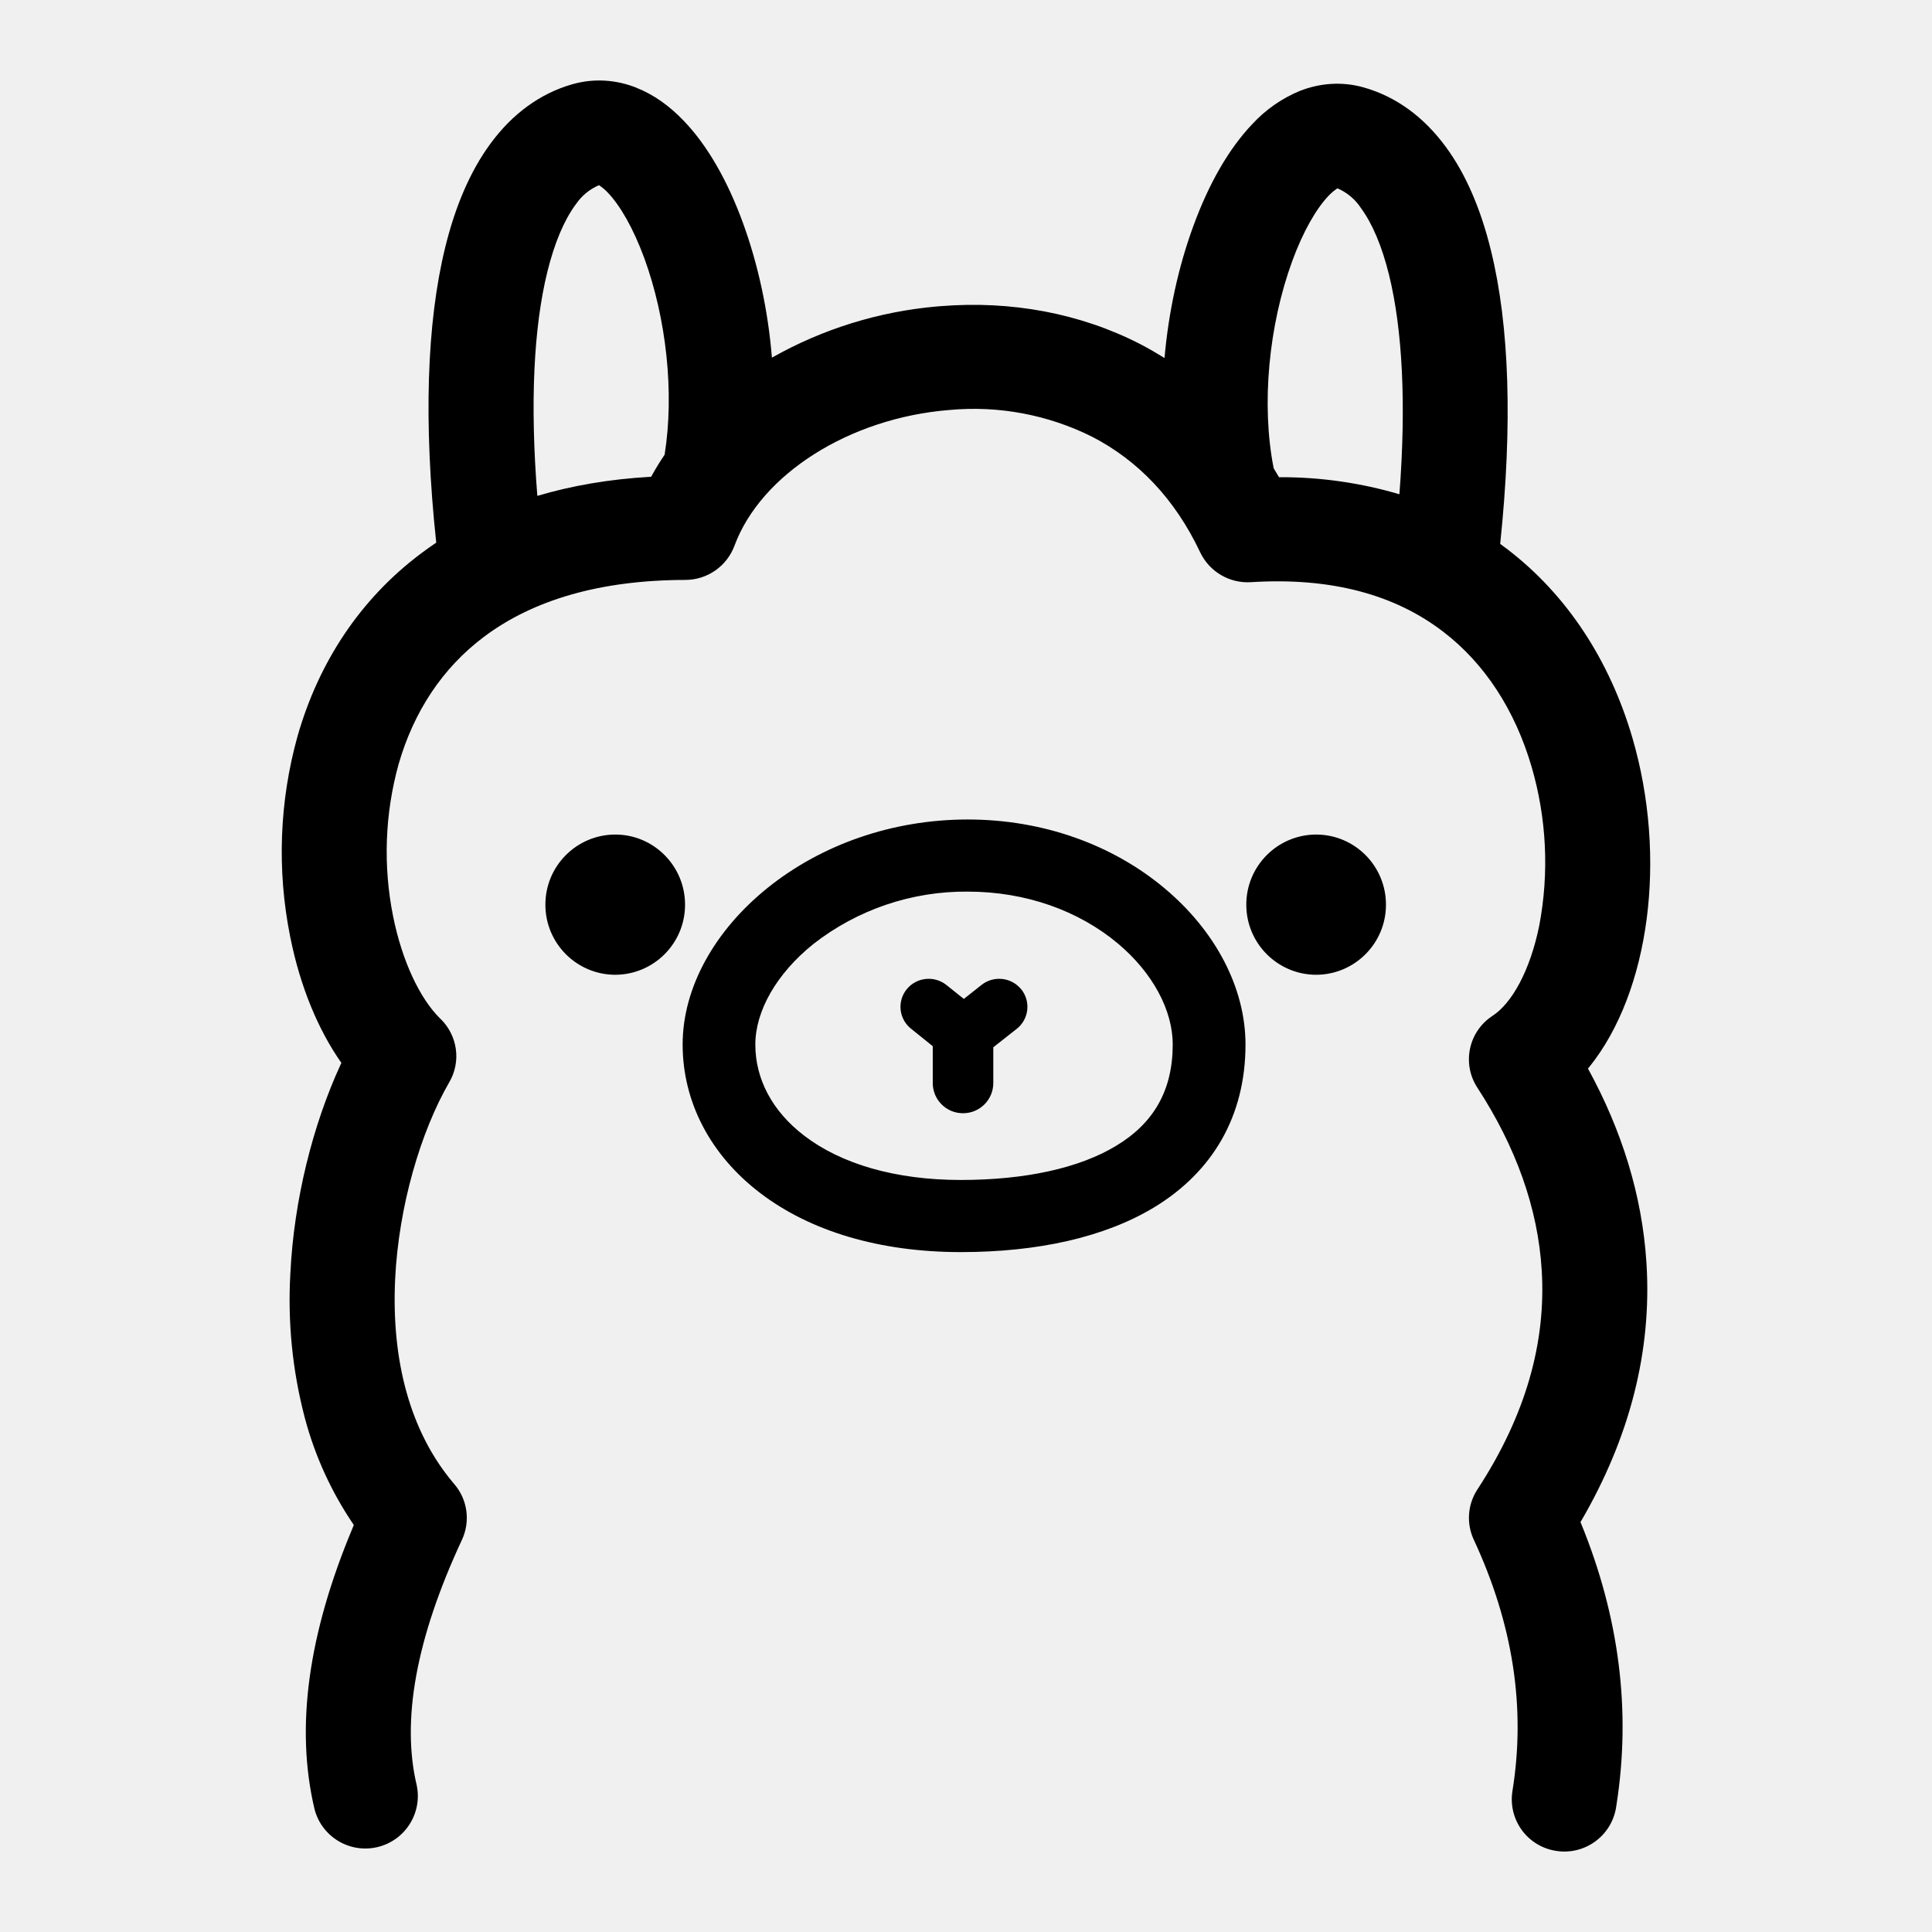
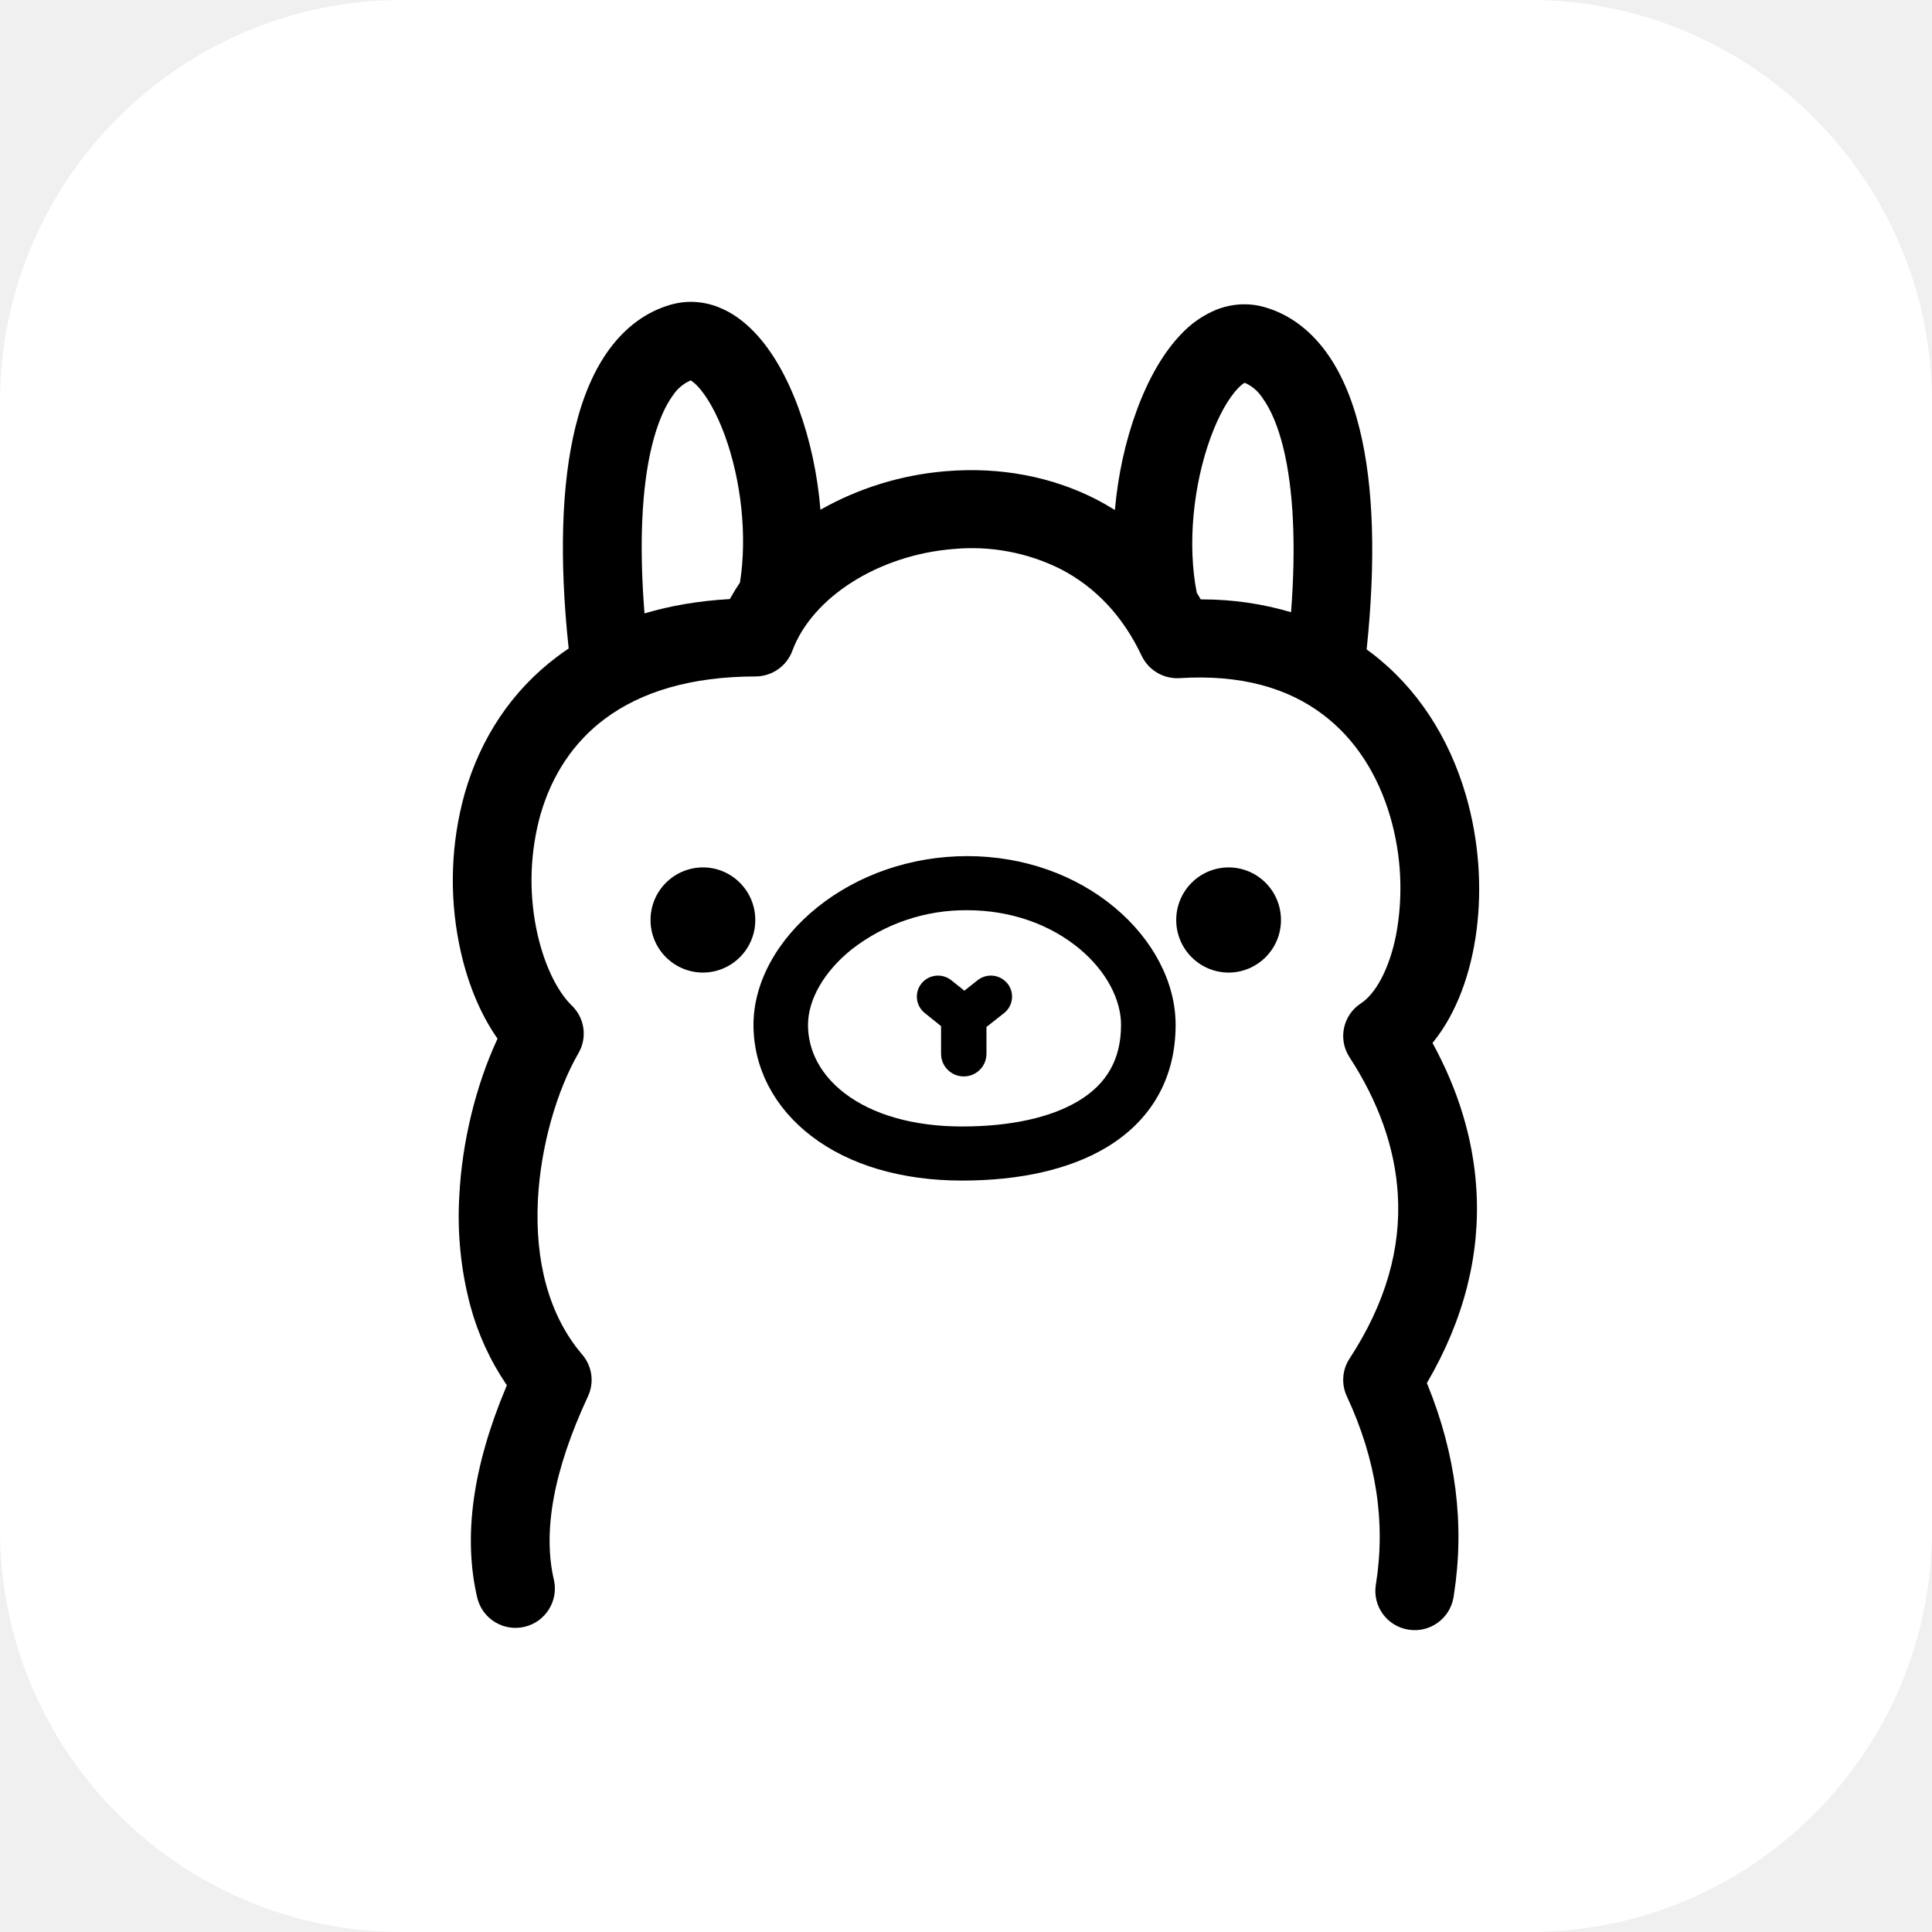
- <svg xmlns="http://www.w3.org/2000/svg" fill="#000" fill-rule="evenodd" viewBox="0 0 24 24">
-   <path d="M7.905 1.09c.216.085.411.225.588.41.295.306.544.744.734 1.263.191.522.315 1.1.362 1.68a5.054 5.054 0 012.049-.636l.051-.004c.87-.07 1.73.087 2.48.474.101.053.2.11.297.17.05-.569.172-1.134.36-1.644.19-.52.439-.957.733-1.264a1.67 1.67 0 01.589-.41c.257-.1.53-.118.796-.042.401.114.745.368 1.016.737.248.337.434.769.561 1.287.23.934.27 2.163.115 3.645l.053.04.026.019c.757.576 1.284 1.397 1.563 2.35.435 1.487.216 3.155-.534 4.088l-.018.021.002.003c.417.762.67 1.567.724 2.4l.002.03c.064 1.065-.2 2.137-.814 3.19l-.007.01.01.024c.472 1.157.62 2.322.438 3.486l-.006.039a.651.651 0 01-.747.536.648.648 0 01-.54-.742c.167-1.033.01-2.069-.48-3.123a.643.643 0 01.04-.617l.004-.006c.604-.924.854-1.83.8-2.72-.046-.779-.325-1.544-.8-2.273a.644.644 0 01.18-.886l.009-.006c.243-.159.467-.565.58-1.12a4.229 4.229 0 00-.095-1.974c-.205-.7-.58-1.284-1.105-1.683-.595-.454-1.383-.673-2.38-.61a.653.653 0 01-.632-.371c-.314-.665-.772-1.141-1.343-1.436a3.288 3.288 0 00-1.772-.332c-1.245.099-2.343.801-2.67 1.686a.652.652 0 01-.61.425c-1.067.002-1.893.252-2.497.703-.522.39-.878.935-1.066 1.588a4.07 4.07 0 00-.068 1.886c.112.558.331 1.02.582 1.269l.008.007c.212.207.257.53.109.785-.36.622-.629 1.549-.673 2.44-.05 1.018.186 1.902.719 2.536l.016.019a.643.643 0 01.095.69c-.576 1.236-.753 2.252-.562 3.052a.652.652 0 01-1.269.298c-.243-1.018-.078-2.184.473-3.498l.014-.035-.008-.012a4.339 4.339 0 01-.598-1.309l-.005-.019a5.764 5.764 0 01-.177-1.785c.044-.91.278-1.842.622-2.59l.012-.026-.002-.002c-.293-.418-.51-.953-.63-1.545l-.005-.024a5.352 5.352 0 01.093-2.49c.262-.915.777-1.701 1.536-2.269.06-.045.123-.09.186-.132-.159-1.493-.119-2.73.112-3.67.127-.518.314-.95.562-1.287.27-.368.614-.622 1.015-.737.266-.076.54-.059.797.042zm4.116 9.09c.936 0 1.8.313 2.446.855.63.527 1.005 1.235 1.005 1.94 0 .888-.406 1.58-1.133 2.022-.62.375-1.451.557-2.403.557-1.009 0-1.871-.259-2.493-.734-.617-.47-.963-1.13-.963-1.845 0-.707.398-1.417 1.056-1.946.668-.537 1.55-.849 2.485-.849zm0 .896a3.07 3.07 0 00-1.916.65c-.461.37-.722.835-.722 1.25 0 .428.21.829.61 1.134.455.347 1.124.548 1.943.548.799 0 1.473-.147 1.932-.426.463-.28.7-.686.7-1.257 0-.423-.246-.89-.683-1.256-.484-.405-1.14-.643-1.864-.643zm.662 1.21l.004.004c.12.151.095.37-.056.49l-.292.23v.446a.375.375 0 01-.376.373.375.375 0 01-.376-.373v-.46l-.271-.218a.347.347 0 01-.052-.49.353.353 0 01.494-.051l.215.172.22-.174a.353.353 0 01.49.051zm-5.04-1.919c.478 0 .867.39.867.871a.87.87 0 01-.868.871.87.87 0 01-.867-.87.87.87 0 01.867-.872zm8.706 0c.48 0 .868.39.868.871a.87.87 0 01-.868.871.87.87 0 01-.867-.87.87.87 0 01.867-.872zM7.44 2.3l-.003.002a.659.659 0 00-.285.238l-.005.006c-.138.189-.258.467-.348.832-.17.692-.216 1.631-.124 2.782.43-.128.899-.208 1.404-.237l.01-.001.019-.034c.046-.082.095-.161.148-.239.123-.771.022-1.692-.253-2.444-.134-.364-.297-.65-.453-.813a.628.628 0 00-.107-.09L7.44 2.3zm9.174.04l-.002.001a.628.628 0 00-.107.09c-.156.163-.32.45-.453.814-.29.794-.387 1.776-.23 2.572l.058.097.008.014h.03a5.184 5.184 0 011.466.212c.086-1.124.038-2.043-.128-2.722-.09-.365-.21-.643-.349-.832l-.004-.006a.659.659 0 00-.285-.239h-.004z" />
+ <svg xmlns="http://www.w3.org/2000/svg" viewBox="0 0 24 24">
+   <rect width="24" height="24" rx="5" fill="#fff" />
+   <g fill="#000" fill-rule="evenodd" transform="translate(3.0 3.0) scale(0.75)">
+     <path d="M7.905 1.09c.216.085.411.225.588.41.295.306.544.744.734 1.263.191.522.315 1.1.362 1.68a5.054 5.054 0 012.049-.636l.051-.004c.87-.07 1.73.087 2.48.474.101.053.2.11.297.17.05-.569.172-1.134.36-1.644.19-.52.439-.957.733-1.264a1.67 1.67 0 01.589-.41c.257-.1.53-.118.796-.042.401.114.745.368 1.016.737.248.337.434.769.561 1.287.23.934.27 2.163.115 3.645l.053.04.026.019c.757.576 1.284 1.397 1.563 2.35.435 1.487.216 3.155-.534 4.088l-.018.021.002.003c.417.762.67 1.567.724 2.4l.002.03c.064 1.065-.2 2.137-.814 3.19l-.007.01.01.024c.472 1.157.62 2.322.438 3.486l-.006.039a.651.651 0 01-.747.536.648.648 0 01-.54-.742c.167-1.033.01-2.069-.48-3.123a.643.643 0 01.04-.617l.004-.006c.604-.924.854-1.83.8-2.72-.046-.779-.325-1.544-.8-2.273a.644.644 0 01.18-.886l.009-.006c.243-.159.467-.565.58-1.12a4.229 4.229 0 00-.095-1.974c-.205-.7-.58-1.284-1.105-1.683-.595-.454-1.383-.673-2.38-.61a.653.653 0 01-.632-.371c-.314-.665-.772-1.141-1.343-1.436a3.288 3.288 0 00-1.772-.332c-1.245.099-2.343.801-2.67 1.686a.652.652 0 01-.61.425c-1.067.002-1.893.252-2.497.703-.522.39-.878.935-1.066 1.588a4.07 4.07 0 00-.068 1.886c.112.558.331 1.02.582 1.269l.008.007c.212.207.257.53.109.785-.36.622-.629 1.549-.673 2.44-.05 1.018.186 1.902.719 2.536l.016.019a.643.643 0 01.095.69c-.576 1.236-.753 2.252-.562 3.052a.652.652 0 01-1.269.298c-.243-1.018-.078-2.184.473-3.498l.014-.035-.008-.012a4.339 4.339 0 01-.598-1.309l-.005-.019a5.764 5.764 0 01-.177-1.785c.044-.91.278-1.842.622-2.59l.012-.026-.002-.002c-.293-.418-.51-.953-.63-1.545l-.005-.024a5.352 5.352 0 01.093-2.49c.262-.915.777-1.701 1.536-2.269.06-.045.123-.09.186-.132-.159-1.493-.119-2.73.112-3.67.127-.518.314-.95.562-1.287.27-.368.614-.622 1.015-.737.266-.076.54-.059.797.042zm4.116 9.09c.936 0 1.8.313 2.446.855.63.527 1.005 1.235 1.005 1.94 0 .888-.406 1.58-1.133 2.022-.62.375-1.451.557-2.403.557-1.009 0-1.871-.259-2.493-.734-.617-.47-.963-1.13-.963-1.845 0-.707.398-1.417 1.056-1.946.668-.537 1.55-.849 2.485-.849zm0 .896a3.07 3.07 0 00-1.916.65c-.461.37-.722.835-.722 1.25 0 .428.21.829.61 1.134.455.347 1.124.548 1.943.548.799 0 1.473-.147 1.932-.426.463-.28.7-.686.7-1.257 0-.423-.246-.89-.683-1.256-.484-.405-1.14-.643-1.864-.643zm.662 1.21l.004.004c.12.151.095.37-.056.49l-.292.23v.446a.375.375 0 01-.376.373.375.375 0 01-.376-.373v-.46l-.271-.218a.347.347 0 01-.052-.49.353.353 0 01.494-.051l.215.172.22-.174a.353.353 0 01.49.051zm-5.04-1.919c.478 0 .867.39.867.871a.87.87 0 01-.868.871.87.87 0 01-.867-.87.87.87 0 01.867-.872zm8.706 0c.48 0 .868.39.868.871a.87.87 0 01-.868.871.87.87 0 01-.867-.87.87.87 0 01.867-.872zM7.44 2.3l-.003.002a.659.659 0 00-.285.238l-.005.006c-.138.189-.258.467-.348.832-.17.692-.216 1.631-.124 2.782.43-.128.899-.208 1.404-.237l.01-.001.019-.034c.046-.082.095-.161.148-.239.123-.771.022-1.692-.253-2.444-.134-.364-.297-.65-.453-.813a.628.628 0 00-.107-.09L7.44 2.3zm9.174.04l-.002.001a.628.628 0 00-.107.09c-.156.163-.32.45-.453.814-.29.794-.387 1.776-.23 2.572l.058.097.008.014h.03a5.184 5.184 0 011.466.212c.086-1.124.038-2.043-.128-2.722-.09-.365-.21-.643-.349-.832l-.004-.006a.659.659 0 00-.285-.239h-.004z" />
+   </g>
</svg>
